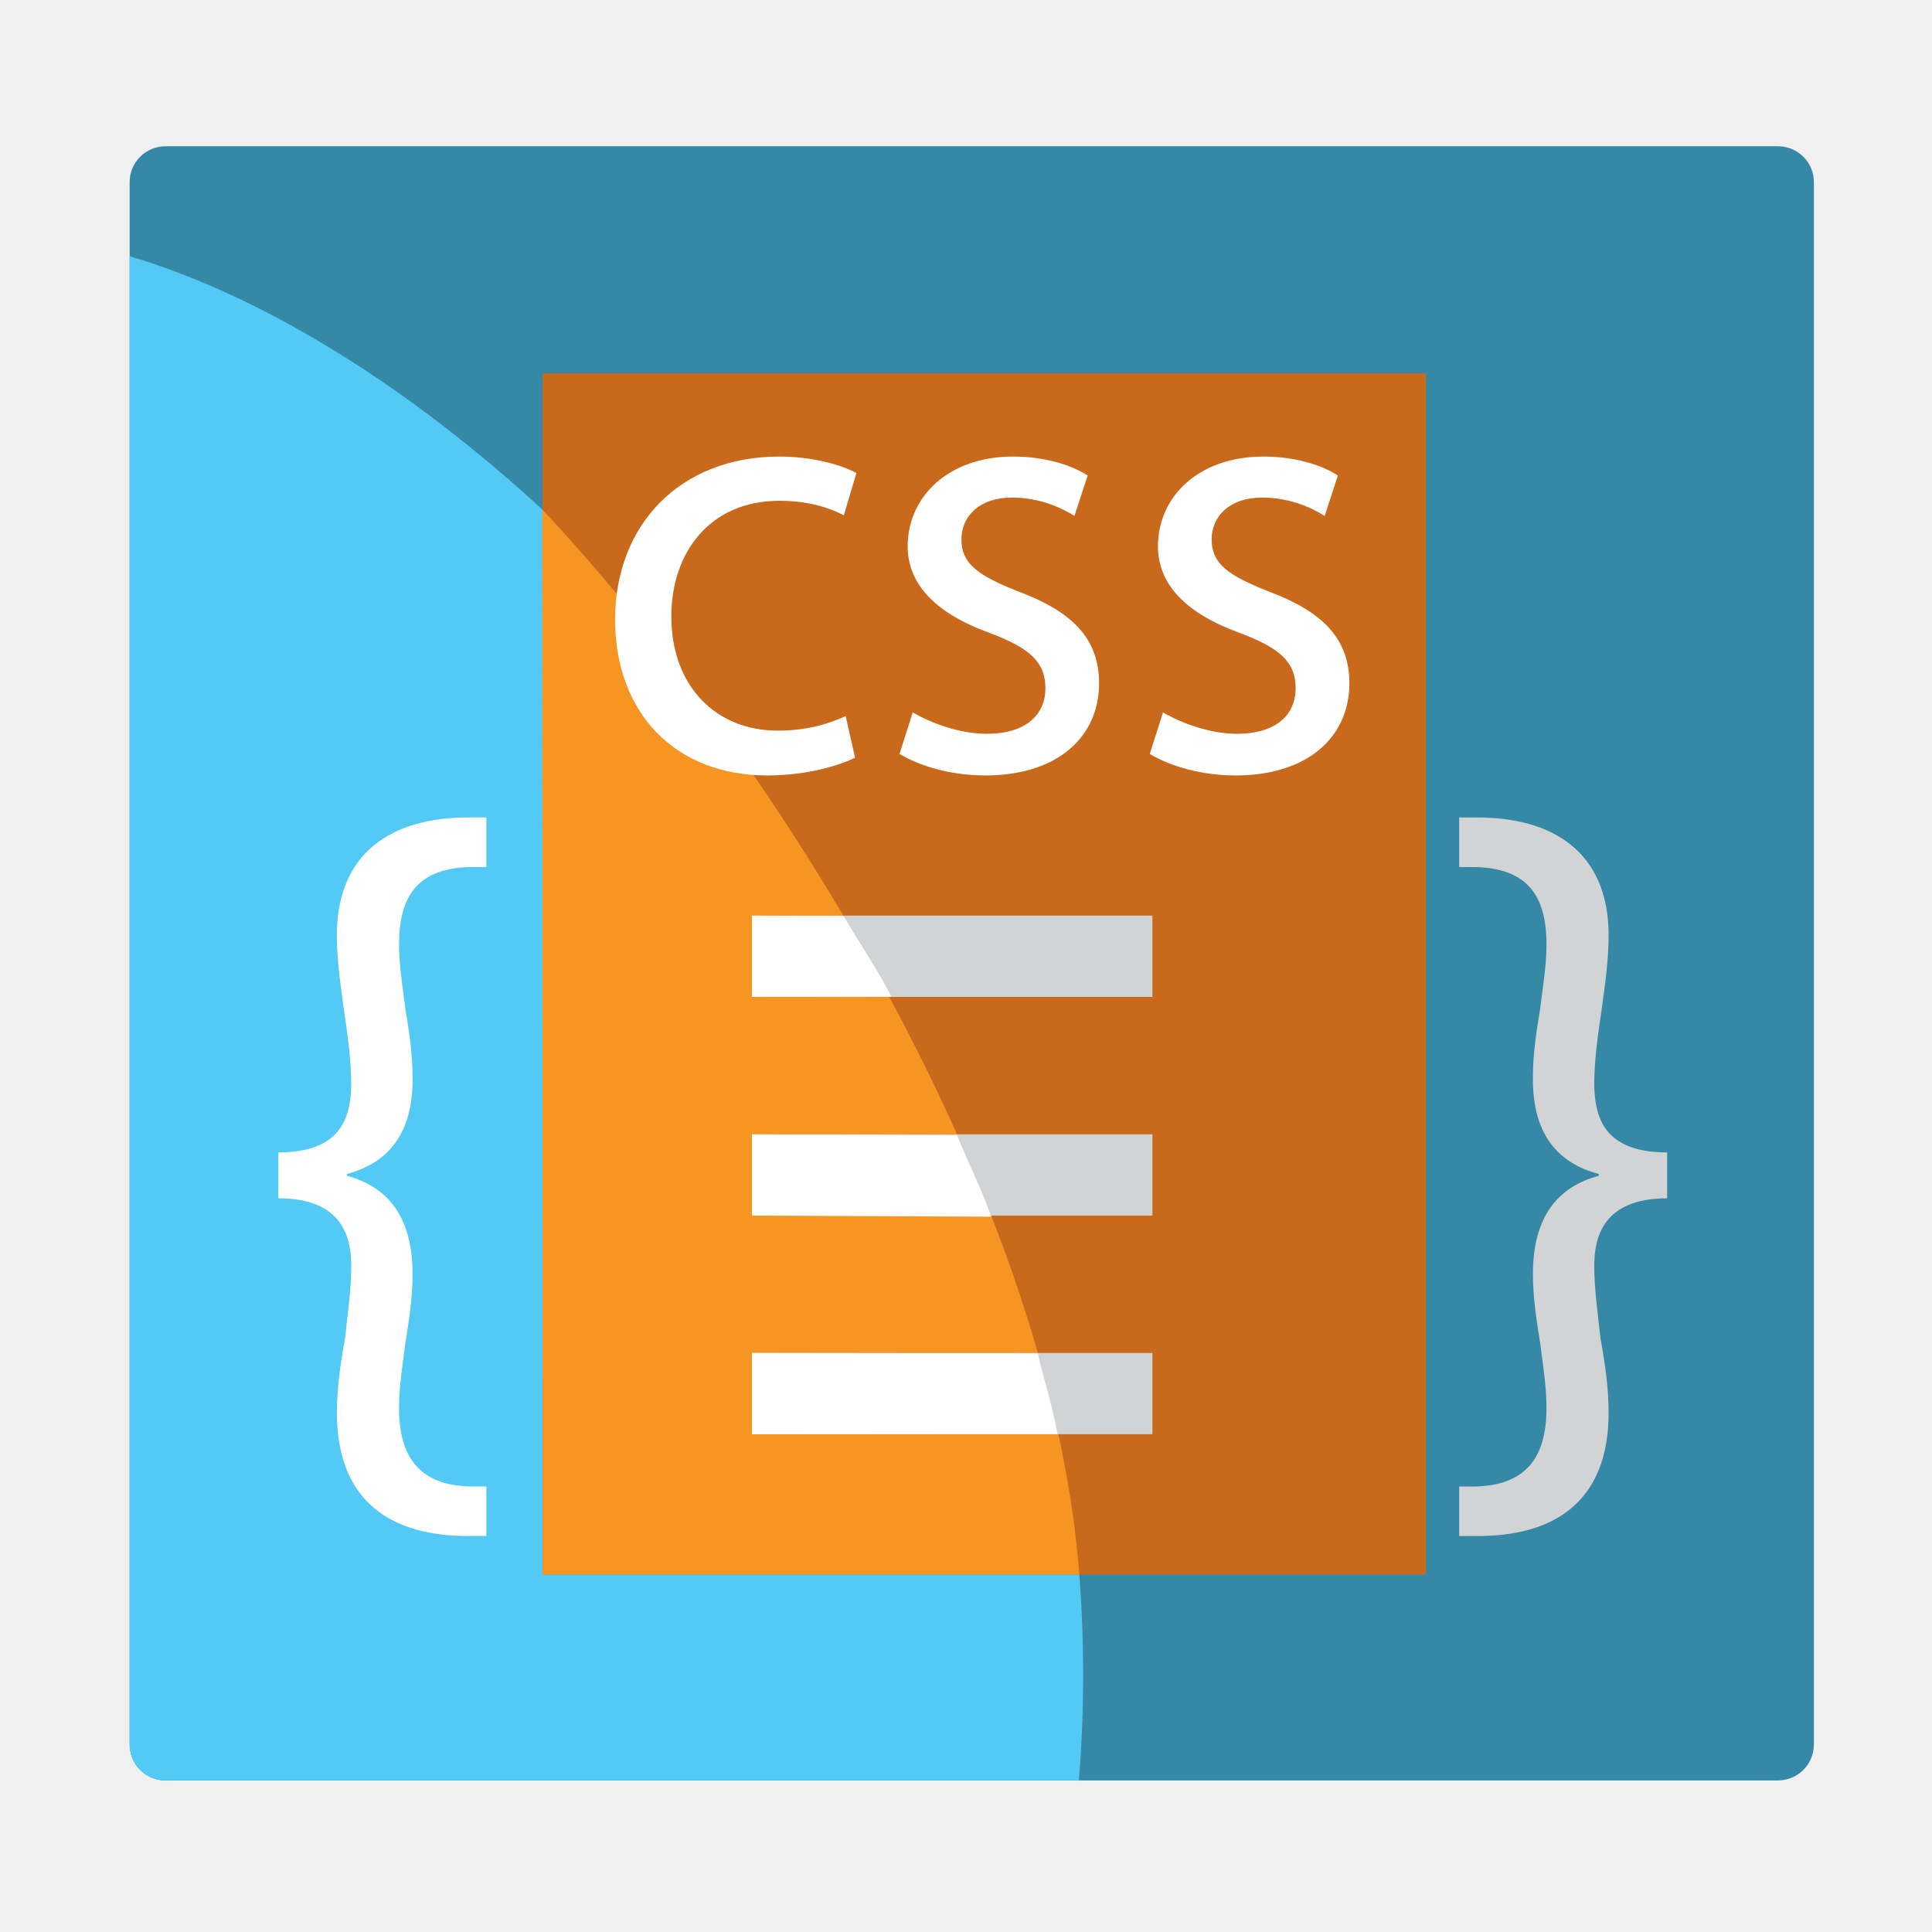
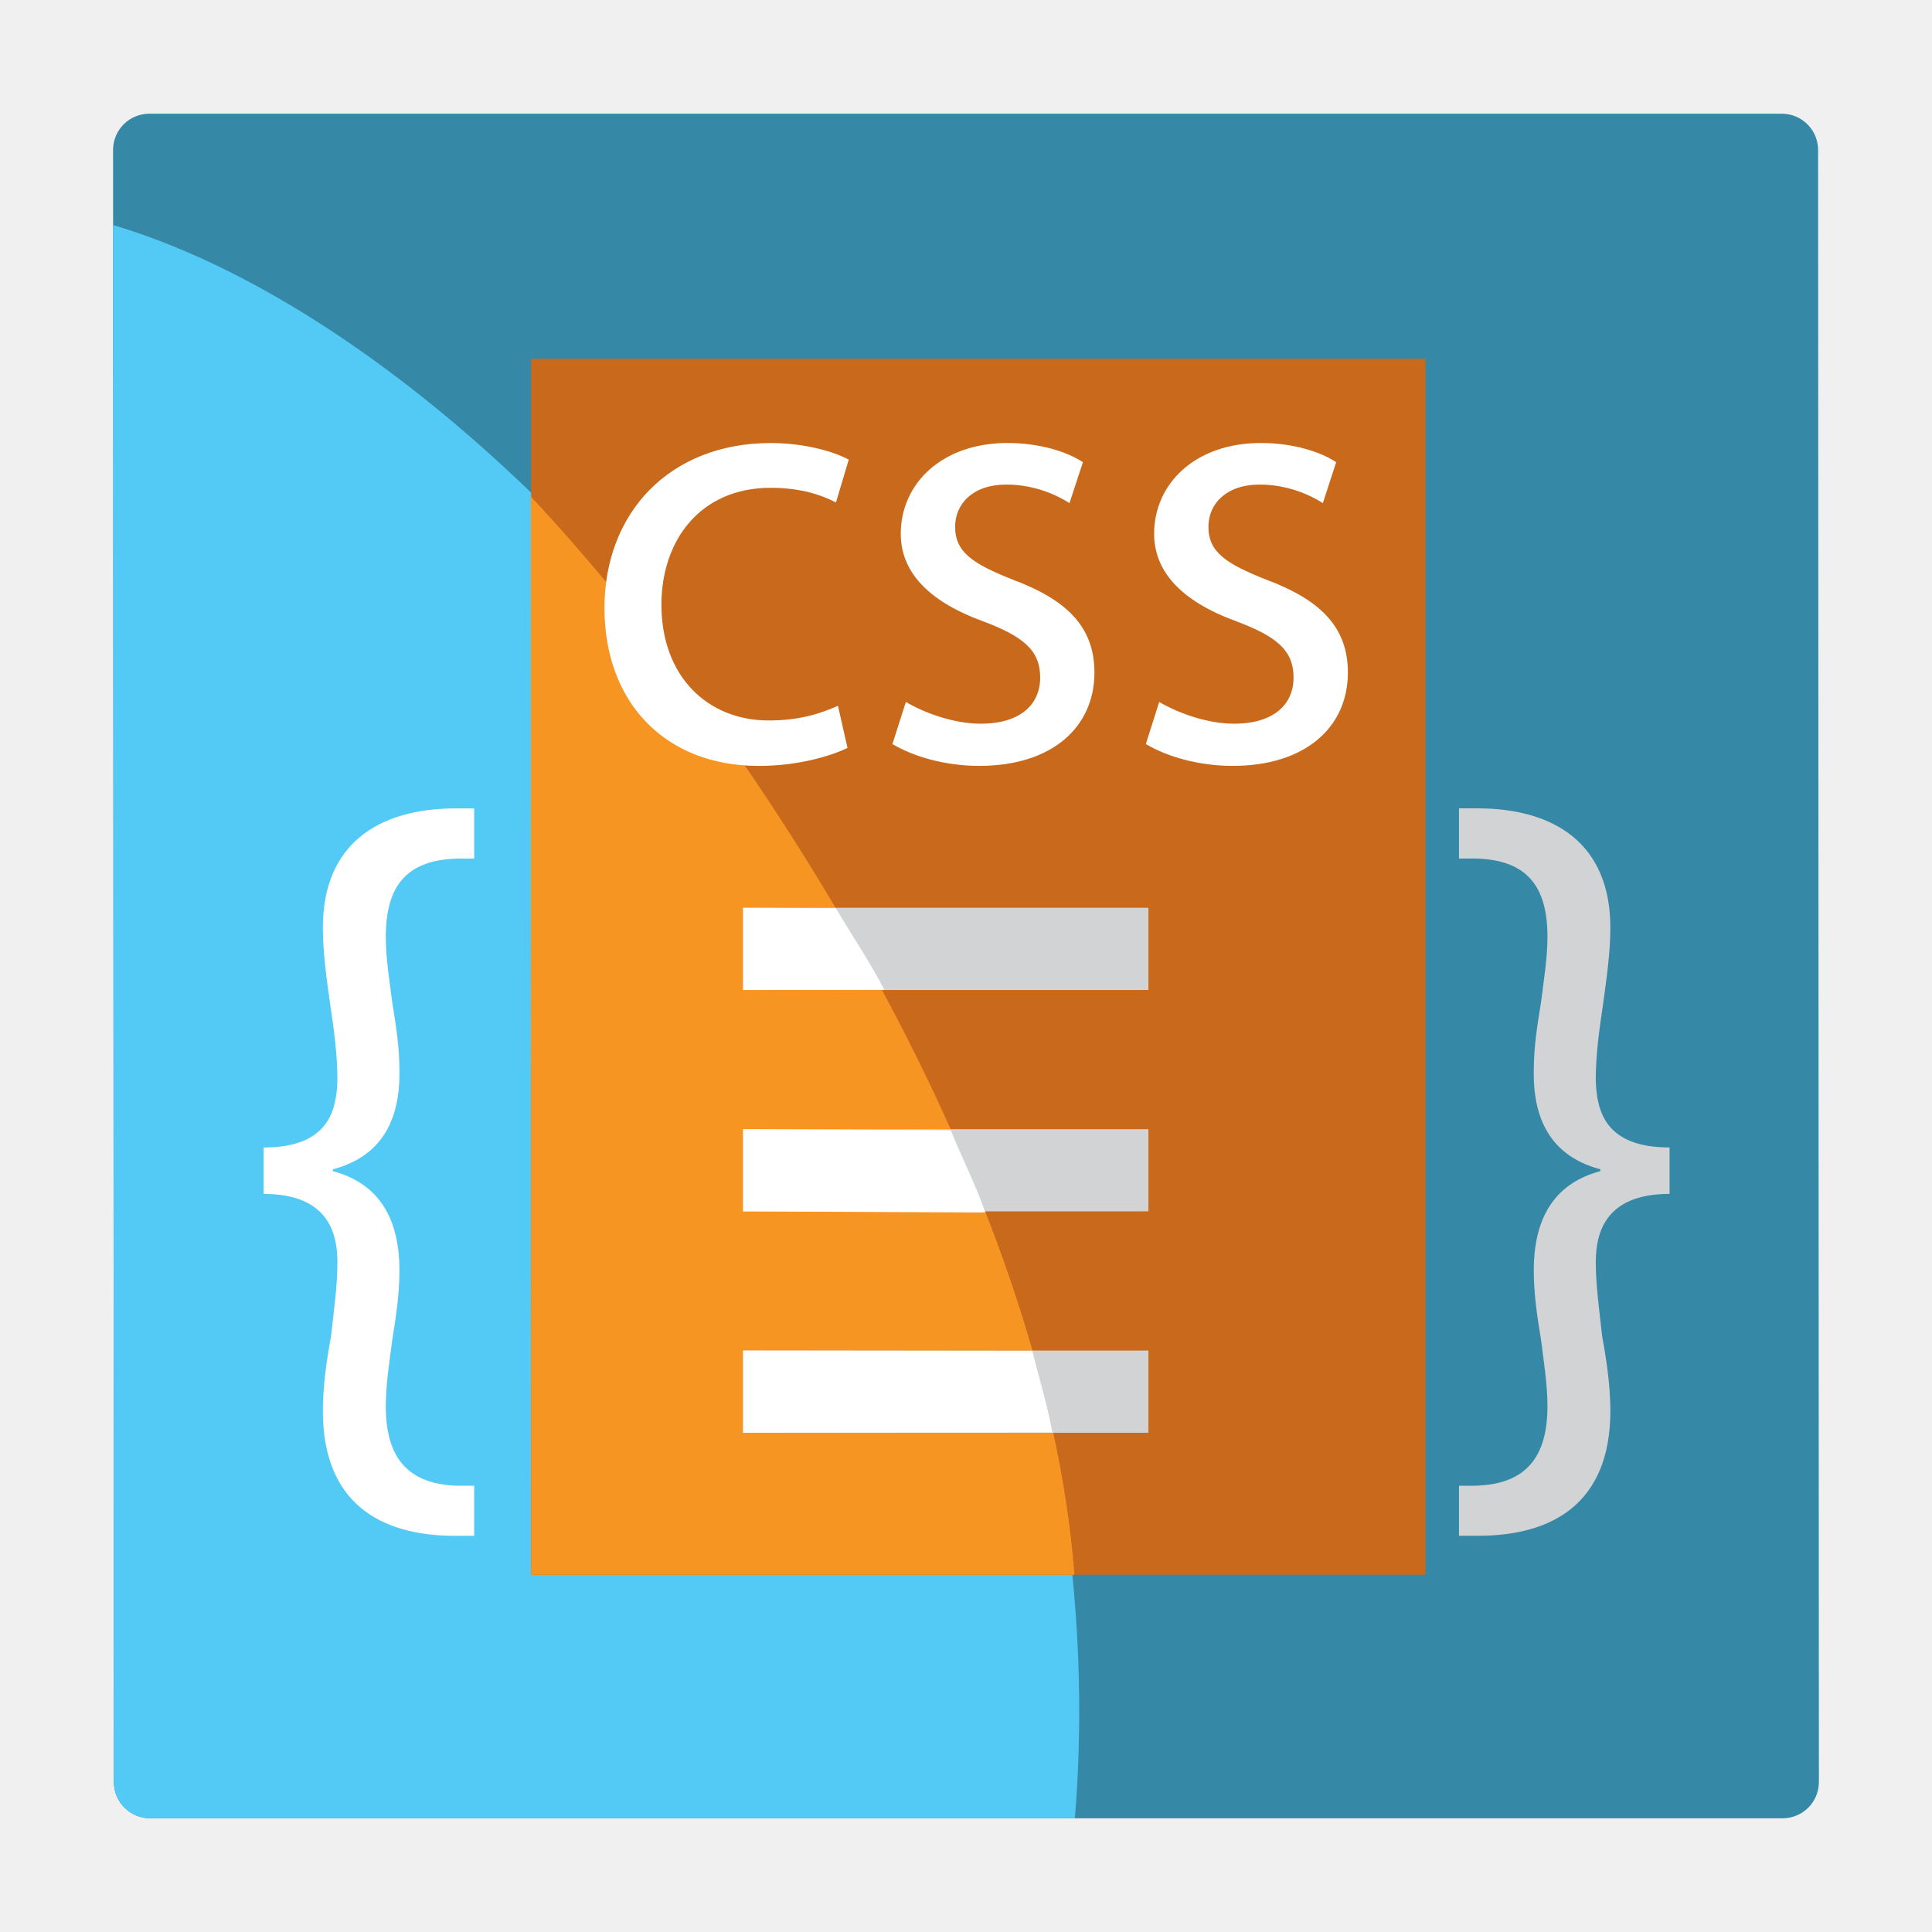
- <svg xmlns="http://www.w3.org/2000/svg" version="1.1" x="0px" y="0px" width="48px" height="48px" viewBox="-3.221 -3.634 48 48" enable-background="new -3.221 -3.634 48 48" xml:space="preserve">
+ <svg xmlns="http://www.w3.org/2000/svg" version="1.1" x="0px" y="0px" width="48px" height="48px" viewBox="0 0 48 48" enable-background="new 0 0 48 48" xml:space="preserve">
  <defs>
</defs>
-   <path fill="#3588A6" d="M41.844,39.708c0,0.494-0.4,0.892-0.892,0.892H0.891C0.399,40.6,0,40.202,0,39.708V0.89  C0,0.398,0.399,0,0.891,0h40.062c0.491,0,0.892,0.398,0.892,0.89V39.708z" />
-   <path fill="#52CAF5" d="M0,2.732v36.976C0,40.202,0.399,40.6,0.891,40.6h22.692C25.072,22.521,10.762,5.93,0,2.732z" />
-   <path fill="#FFFFFF" d="M3.695,24.997c1.565,0,1.79-0.871,1.811-1.655c0-0.626-0.089-1.253-0.178-1.856  c-0.089-0.649-0.18-1.275-0.18-1.88c0-2.057,1.365-2.931,3.266-2.931h0.448v1.232H8.482c-1.32,0.022-1.789,0.716-1.789,1.924  c0,0.513,0.089,1.05,0.156,1.587c0.089,0.56,0.18,1.095,0.18,1.699c0.021,1.434-0.626,2.148-1.633,2.416v0.046  c1.007,0.268,1.633,1.007,1.633,2.438c0,0.604-0.09,1.163-0.18,1.722c-0.067,0.538-0.156,1.074-0.156,1.612  c0,1.252,0.537,1.923,1.789,1.946h0.381v1.23H8.394c-1.835,0-3.245-0.807-3.245-3.066c0-0.604,0.09-1.229,0.201-1.833  c0.067-0.628,0.156-1.232,0.156-1.813c0-0.716-0.223-1.678-1.811-1.678V24.997z" />
-   <path fill="#D1D3D4" d="M38.2,26.138c-1.589,0-1.812,0.962-1.812,1.678c0,0.581,0.089,1.186,0.156,1.813  c0.111,0.604,0.201,1.229,0.201,1.833c0,2.26-1.409,3.066-3.244,3.066h-0.469v-1.23h0.379c1.254-0.023,1.79-0.694,1.79-1.946  c0-0.538-0.089-1.074-0.156-1.612c-0.089-0.559-0.181-1.118-0.181-1.722c0-1.432,0.628-2.171,1.635-2.438v-0.046  c-1.007-0.268-1.655-0.982-1.635-2.416c0-0.604,0.092-1.14,0.181-1.699c0.067-0.537,0.156-1.074,0.156-1.587  c0-1.208-0.47-1.901-1.79-1.924h-0.379v-1.232h0.447c1.901,0,3.266,0.874,3.266,2.931c0,0.605-0.09,1.231-0.179,1.88  c-0.09,0.604-0.179,1.23-0.179,1.856c0.022,0.784,0.245,1.655,1.812,1.655V26.138z" />
-   <rect x="10.26" y="5.64" fill="#C8691C" width="21.946" height="29.844" />
-   <path fill="#F79523" d="M10.251,9.022l0.009,26.462h13.334C22.875,26.032,15.988,15.16,10.251,9.022z" />
-   <path fill="#FFFFFF" d="M18.023,15.193c-0.36,0.174-1.16,0.439-2.18,0.439c-2.291,0-3.782-1.553-3.782-3.875  c0-2.338,1.601-4.048,4.081-4.048c0.815,0,1.538,0.204,1.914,0.409l-0.313,1.051c-0.33-0.173-0.848-0.361-1.601-0.361  c-1.742,0-2.684,1.303-2.684,2.87c0,1.758,1.13,2.84,2.636,2.84c0.785,0,1.303-0.187,1.696-0.36L18.023,15.193z" />
-   <path fill="#FFFFFF" d="M19.456,14.065c0.424,0.25,1.146,0.532,1.836,0.532c0.988,0,1.46-0.485,1.46-1.129  c0-0.66-0.393-1.004-1.397-1.381c-1.381-0.502-2.025-1.239-2.025-2.15c0-1.224,1.004-2.228,2.622-2.228  c0.768,0,1.441,0.204,1.85,0.471l-0.329,1.004c-0.297-0.188-0.846-0.456-1.553-0.456c-0.816,0-1.254,0.471-1.254,1.036  c0,0.628,0.438,0.91,1.426,1.302c1.302,0.488,1.993,1.147,1.993,2.275c0,1.349-1.051,2.291-2.825,2.291  c-0.831,0-1.6-0.218-2.133-0.534L19.456,14.065z" />
-   <path fill="#FFFFFF" d="M25.674,14.065c0.422,0.25,1.146,0.532,1.834,0.532c0.99,0,1.461-0.485,1.461-1.129  c0-0.66-0.395-1.004-1.399-1.381c-1.379-0.502-2.022-1.239-2.022-2.15c0-1.224,1.002-2.228,2.622-2.228  c0.768,0,1.44,0.204,1.848,0.471l-0.328,1.004c-0.296-0.188-0.846-0.456-1.553-0.456c-0.814,0-1.255,0.471-1.255,1.036  c0,0.628,0.44,0.91,1.43,1.302c1.299,0.488,1.992,1.147,1.992,2.275c0,1.349-1.052,2.291-2.825,2.291  c-0.832,0-1.601-0.218-2.135-0.534L25.674,14.065z" />
-   <rect x="15.461" y="19.115" fill="#D1D3D4" width="9.949" height="2.019" />
-   <rect x="15.461" y="24.548" fill="#D1D3D4" width="9.949" height="2.019" />
-   <rect x="15.461" y="29.98" fill="#D1D3D4" width="9.949" height="2.019" />
-   <path fill="#FFFFFF" d="M22.56,29.989l-7.099-0.009v2.019l7.591-0.006C22.93,31.313,22.721,30.656,22.56,29.989z" />
-   <path fill="#FFFFFF" d="M20.557,24.574l-5.096-0.026v2.019l5.945,0.028C21.172,25.913,20.824,25.236,20.557,24.574z" />
-   <path fill="#FFFFFF" d="M17.738,19.124l-2.277-0.009v2.019l3.466-0.007C18.575,20.442,18.123,19.784,17.738,19.124z" />
+   <rect opacity="0" fill="#FFFFFF" width="48" height="48" />
+   <path fill="#3588A6" d="M45.19,44.273c0,0.499-0.404,0.902-0.902,0.902H3.731c-0.498,0-0.902-0.403-0.902-0.902L2.809,3.726  c0-0.499,0.404-0.901,0.902-0.901h40.557c0.498,0,0.902,0.403,0.902,0.901L45.19,44.273z" />
+   <path fill="#52CAF5" d="M2.809,5.591l0.02,38.682c0,0.499,0.404,0.902,0.902,0.902h22.974C28.21,26.873,13.704,8.828,2.809,5.591z" />
+   <path fill="#FFFFFF" d="M6.55,28.509c1.585,0,1.812-0.883,1.833-1.676c0-0.635-0.089-1.271-0.18-1.879  c-0.091-0.658-0.182-1.292-0.182-1.903c0-2.083,1.382-2.967,3.307-2.967h0.453v1.247h-0.385c-1.336,0.022-1.811,0.725-1.811,1.948  c0,0.519,0.089,1.062,0.158,1.606c0.09,0.566,0.181,1.108,0.181,1.721c0.022,1.45-0.634,2.174-1.653,2.445v0.047  c1.019,0.271,1.653,1.019,1.653,2.469c0,0.61-0.091,1.177-0.181,1.741c-0.069,0.545-0.158,1.089-0.158,1.633  c0,1.268,0.543,1.947,1.811,1.972h0.385v1.244h-0.476c-1.857,0-3.284-0.814-3.284-3.104c0-0.612,0.091-1.243,0.204-1.856  c0.068-0.635,0.158-1.246,0.158-1.834c0-0.725-0.226-1.7-1.833-1.7V28.509z" />
+   <path fill="#D1D3D4" d="M41.481,29.662c-1.607,0-1.834,0.976-1.834,1.7c0,0.588,0.09,1.199,0.158,1.834  c0.112,0.613,0.204,1.244,0.204,1.856c0,2.289-1.427,3.104-3.285,3.104h-0.476v-1.244h0.386c1.269-0.024,1.812-0.704,1.812-1.972  c0-0.544-0.09-1.088-0.157-1.633c-0.091-0.564-0.183-1.131-0.183-1.741c0-1.45,0.635-2.198,1.653-2.469v-0.047  c-1.019-0.271-1.675-0.995-1.653-2.445c0-0.612,0.092-1.154,0.183-1.721c0.067-0.544,0.157-1.088,0.157-1.606  c0-1.224-0.477-1.926-1.812-1.948h-0.386v-1.247h0.454c1.925,0,3.307,0.884,3.307,2.967c0,0.611-0.092,1.245-0.182,1.903  c-0.091,0.609-0.181,1.245-0.181,1.879c0.023,0.793,0.248,1.676,1.834,1.676V29.662z" />
+   <rect x="13.196" y="8.911" fill="#C8691C" width="22.219" height="30.213" />
+   <path fill="#F79523" d="M13.187,12.335l0.009,26.789h13.498C25.966,29.557,18.995,18.549,13.187,12.335z" />
+   <path fill="#FFFFFF" d="M21.056,18.583c-0.365,0.176-1.175,0.446-2.208,0.446c-2.32,0-3.83-1.574-3.83-3.924  c0-2.367,1.621-4.098,4.131-4.098c0.827,0,1.558,0.206,1.938,0.413l-0.318,1.064c-0.333-0.175-0.857-0.365-1.62-0.365  c-1.763,0-2.716,1.318-2.716,2.905c0,1.78,1.145,2.876,2.668,2.876c0.795,0,1.32-0.189,1.718-0.365L21.056,18.583z" />
+   <path fill="#FFFFFF" d="M22.506,17.44c0.429,0.253,1.16,0.54,1.859,0.54c1,0,1.478-0.491,1.478-1.144  c0-0.667-0.398-1.016-1.414-1.398c-1.399-0.509-2.05-1.254-2.05-2.177c0-1.239,1.016-2.255,2.652-2.255  c0.778,0,1.46,0.206,1.874,0.477l-0.334,1.016c-0.299-0.19-0.854-0.46-1.572-0.46c-0.826,0-1.269,0.476-1.269,1.048  c0,0.636,0.443,0.922,1.442,1.318c1.318,0.493,2.019,1.161,2.019,2.303c0,1.366-1.063,2.32-2.859,2.32  c-0.842,0-1.62-0.223-2.16-0.542L22.506,17.44z" />
+   <path fill="#FFFFFF" d="M28.8,17.44c0.429,0.253,1.161,0.54,1.859,0.54c1,0,1.479-0.491,1.479-1.144c0-0.667-0.4-1.016-1.417-1.398  c-1.396-0.509-2.047-1.254-2.047-2.177c0-1.239,1.014-2.255,2.652-2.255c0.777,0,1.459,0.206,1.871,0.477l-0.331,1.016  c-0.301-0.19-0.858-0.46-1.572-0.46c-0.825,0-1.271,0.476-1.271,1.048c0,0.636,0.446,0.922,1.447,1.318  c1.315,0.493,2.018,1.161,2.018,2.303c0,1.366-1.065,2.32-2.86,2.32c-0.842,0-1.621-0.223-2.16-0.542L28.8,17.44z" />
+   <rect x="18.462" y="22.553" fill="#D1D3D4" width="10.07" height="2.043" />
+   <rect x="18.462" y="28.054" fill="#D1D3D4" width="10.07" height="2.042" />
+   <rect x="18.462" y="33.554" fill="#D1D3D4" width="10.07" height="2.043" />
+   <path fill="#FFFFFF" d="M25.647,33.562l-7.186-0.008v2.043l7.685-0.007C26.023,34.903,25.812,34.237,25.647,33.562z" />
+   <path fill="#FFFFFF" d="M23.621,28.079l-5.159-0.025v2.042l6.018,0.028C24.243,29.436,23.891,28.751,23.621,28.079z" />
+   <path fill="#FFFFFF" d="M20.767,22.563l-2.305-0.009v2.043l3.509-0.006C21.614,23.896,21.157,23.23,20.767,22.563z" />
</svg>
